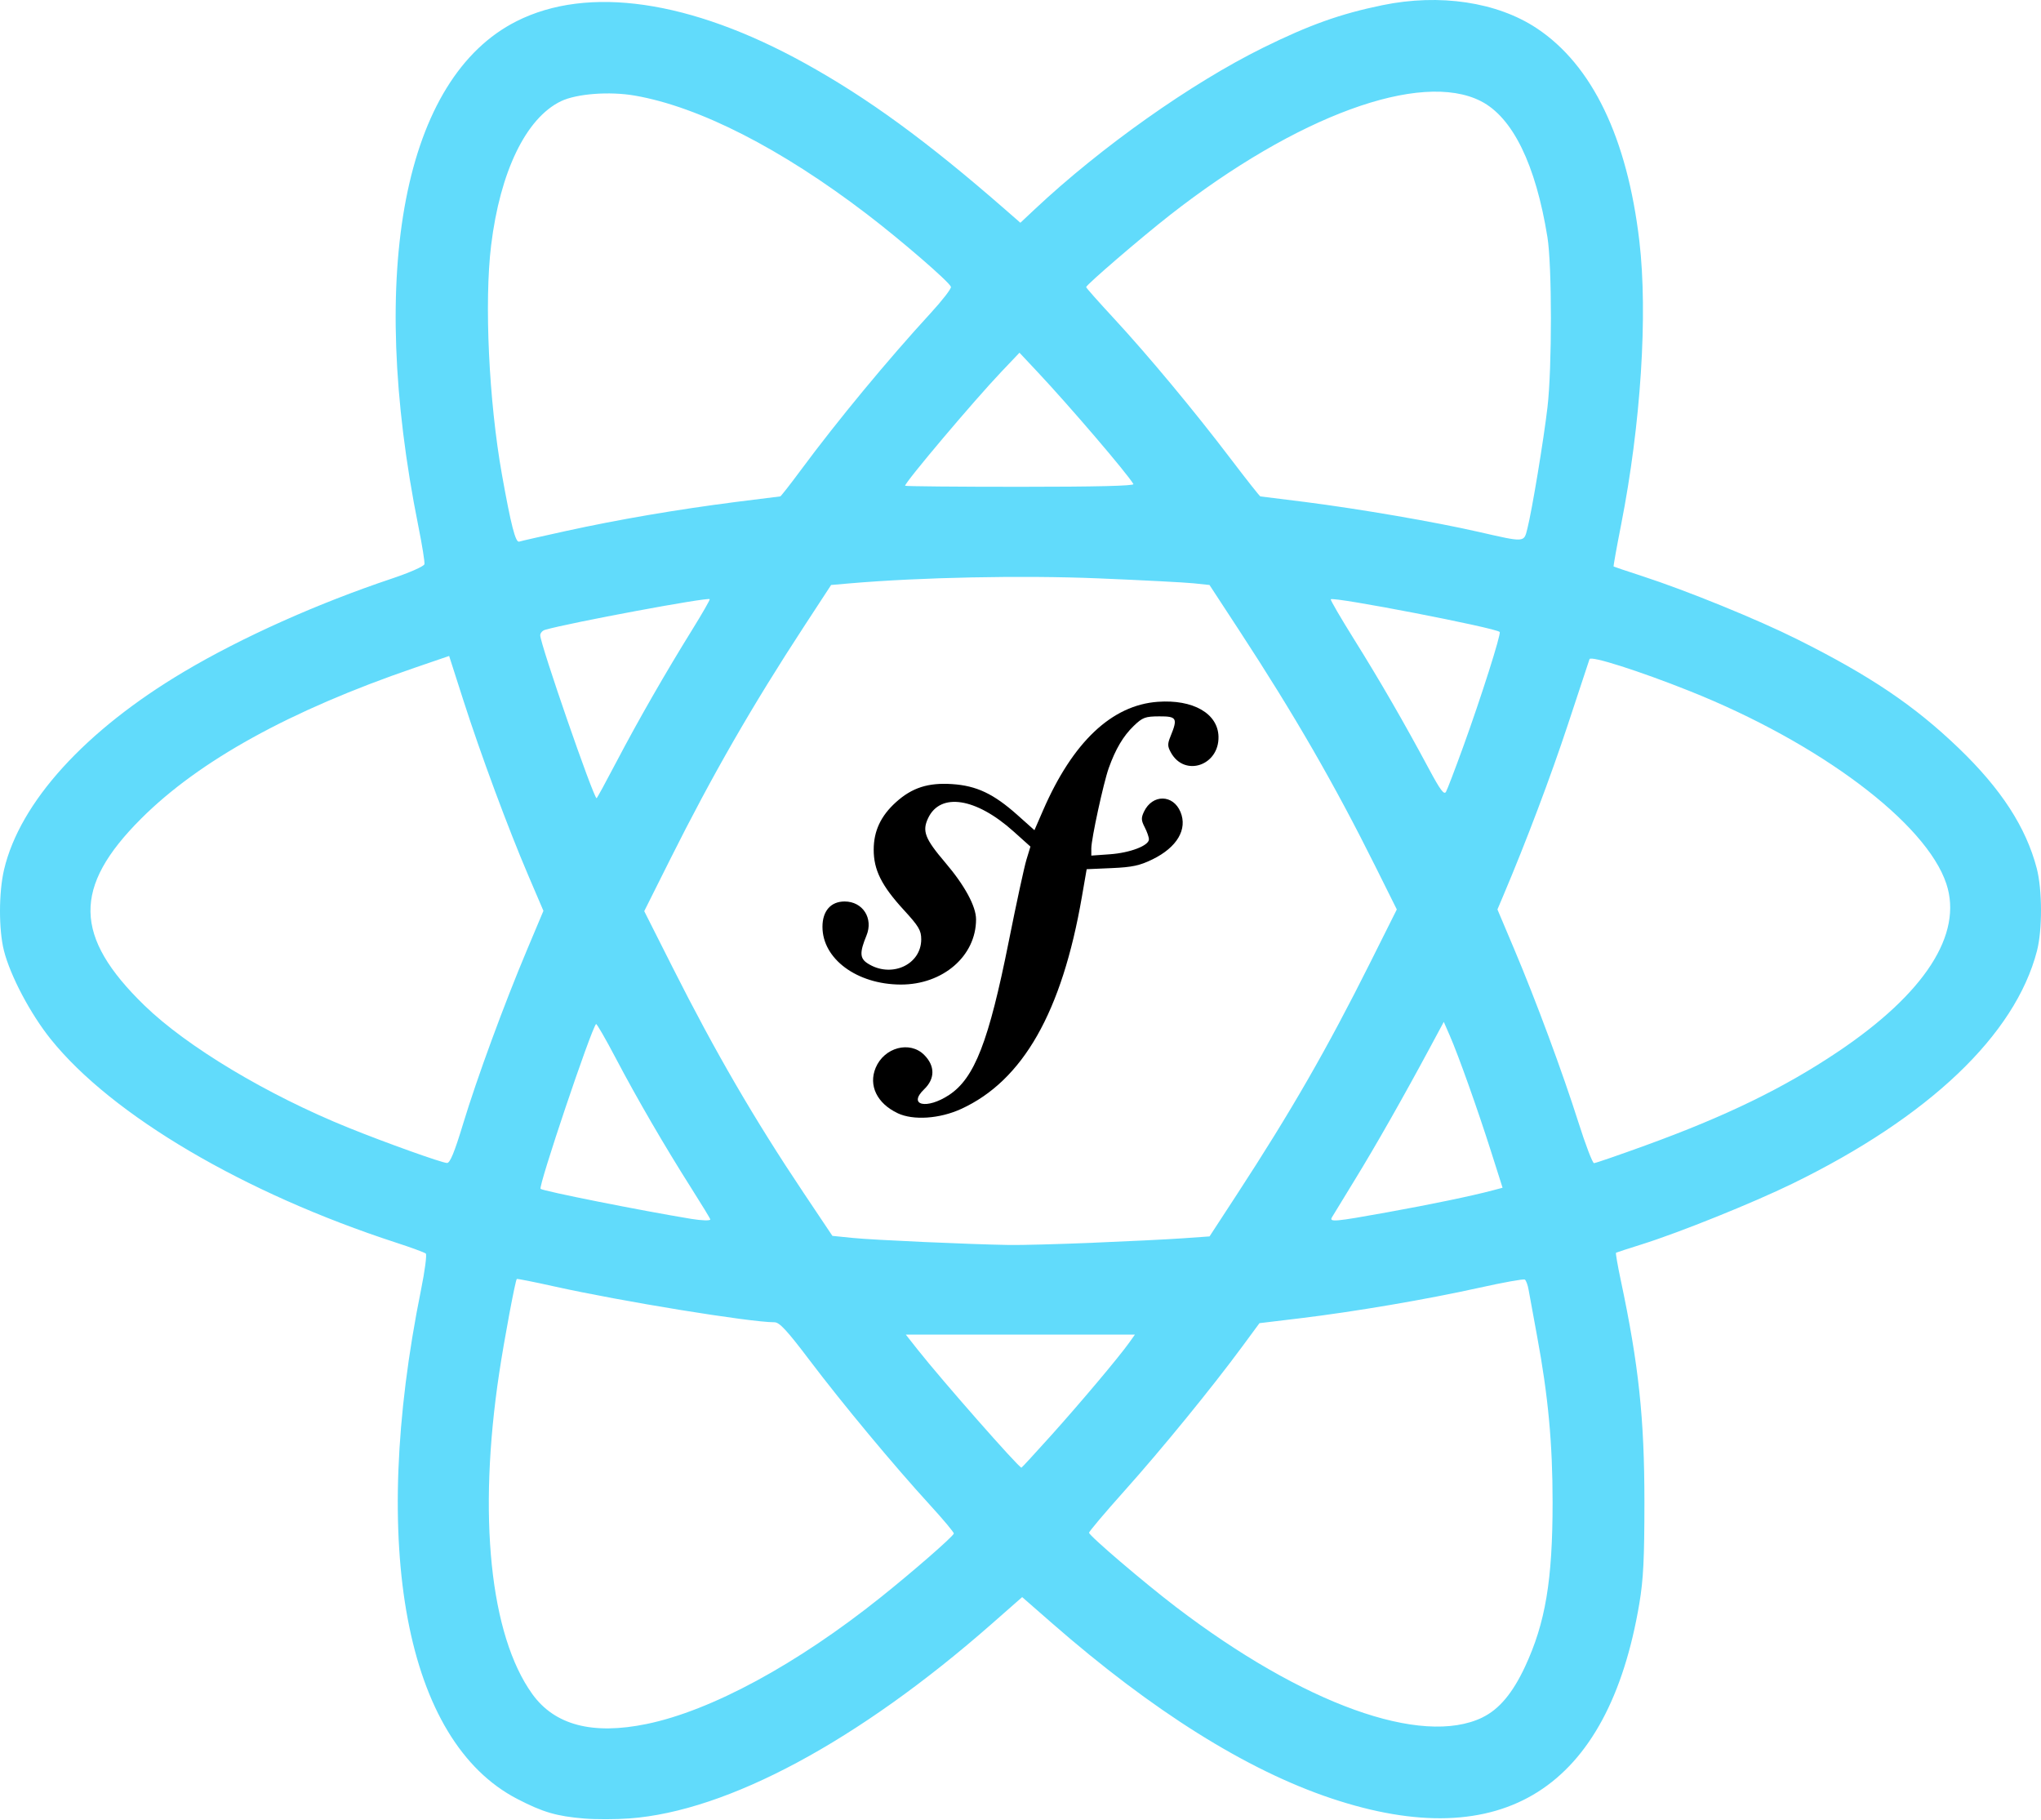
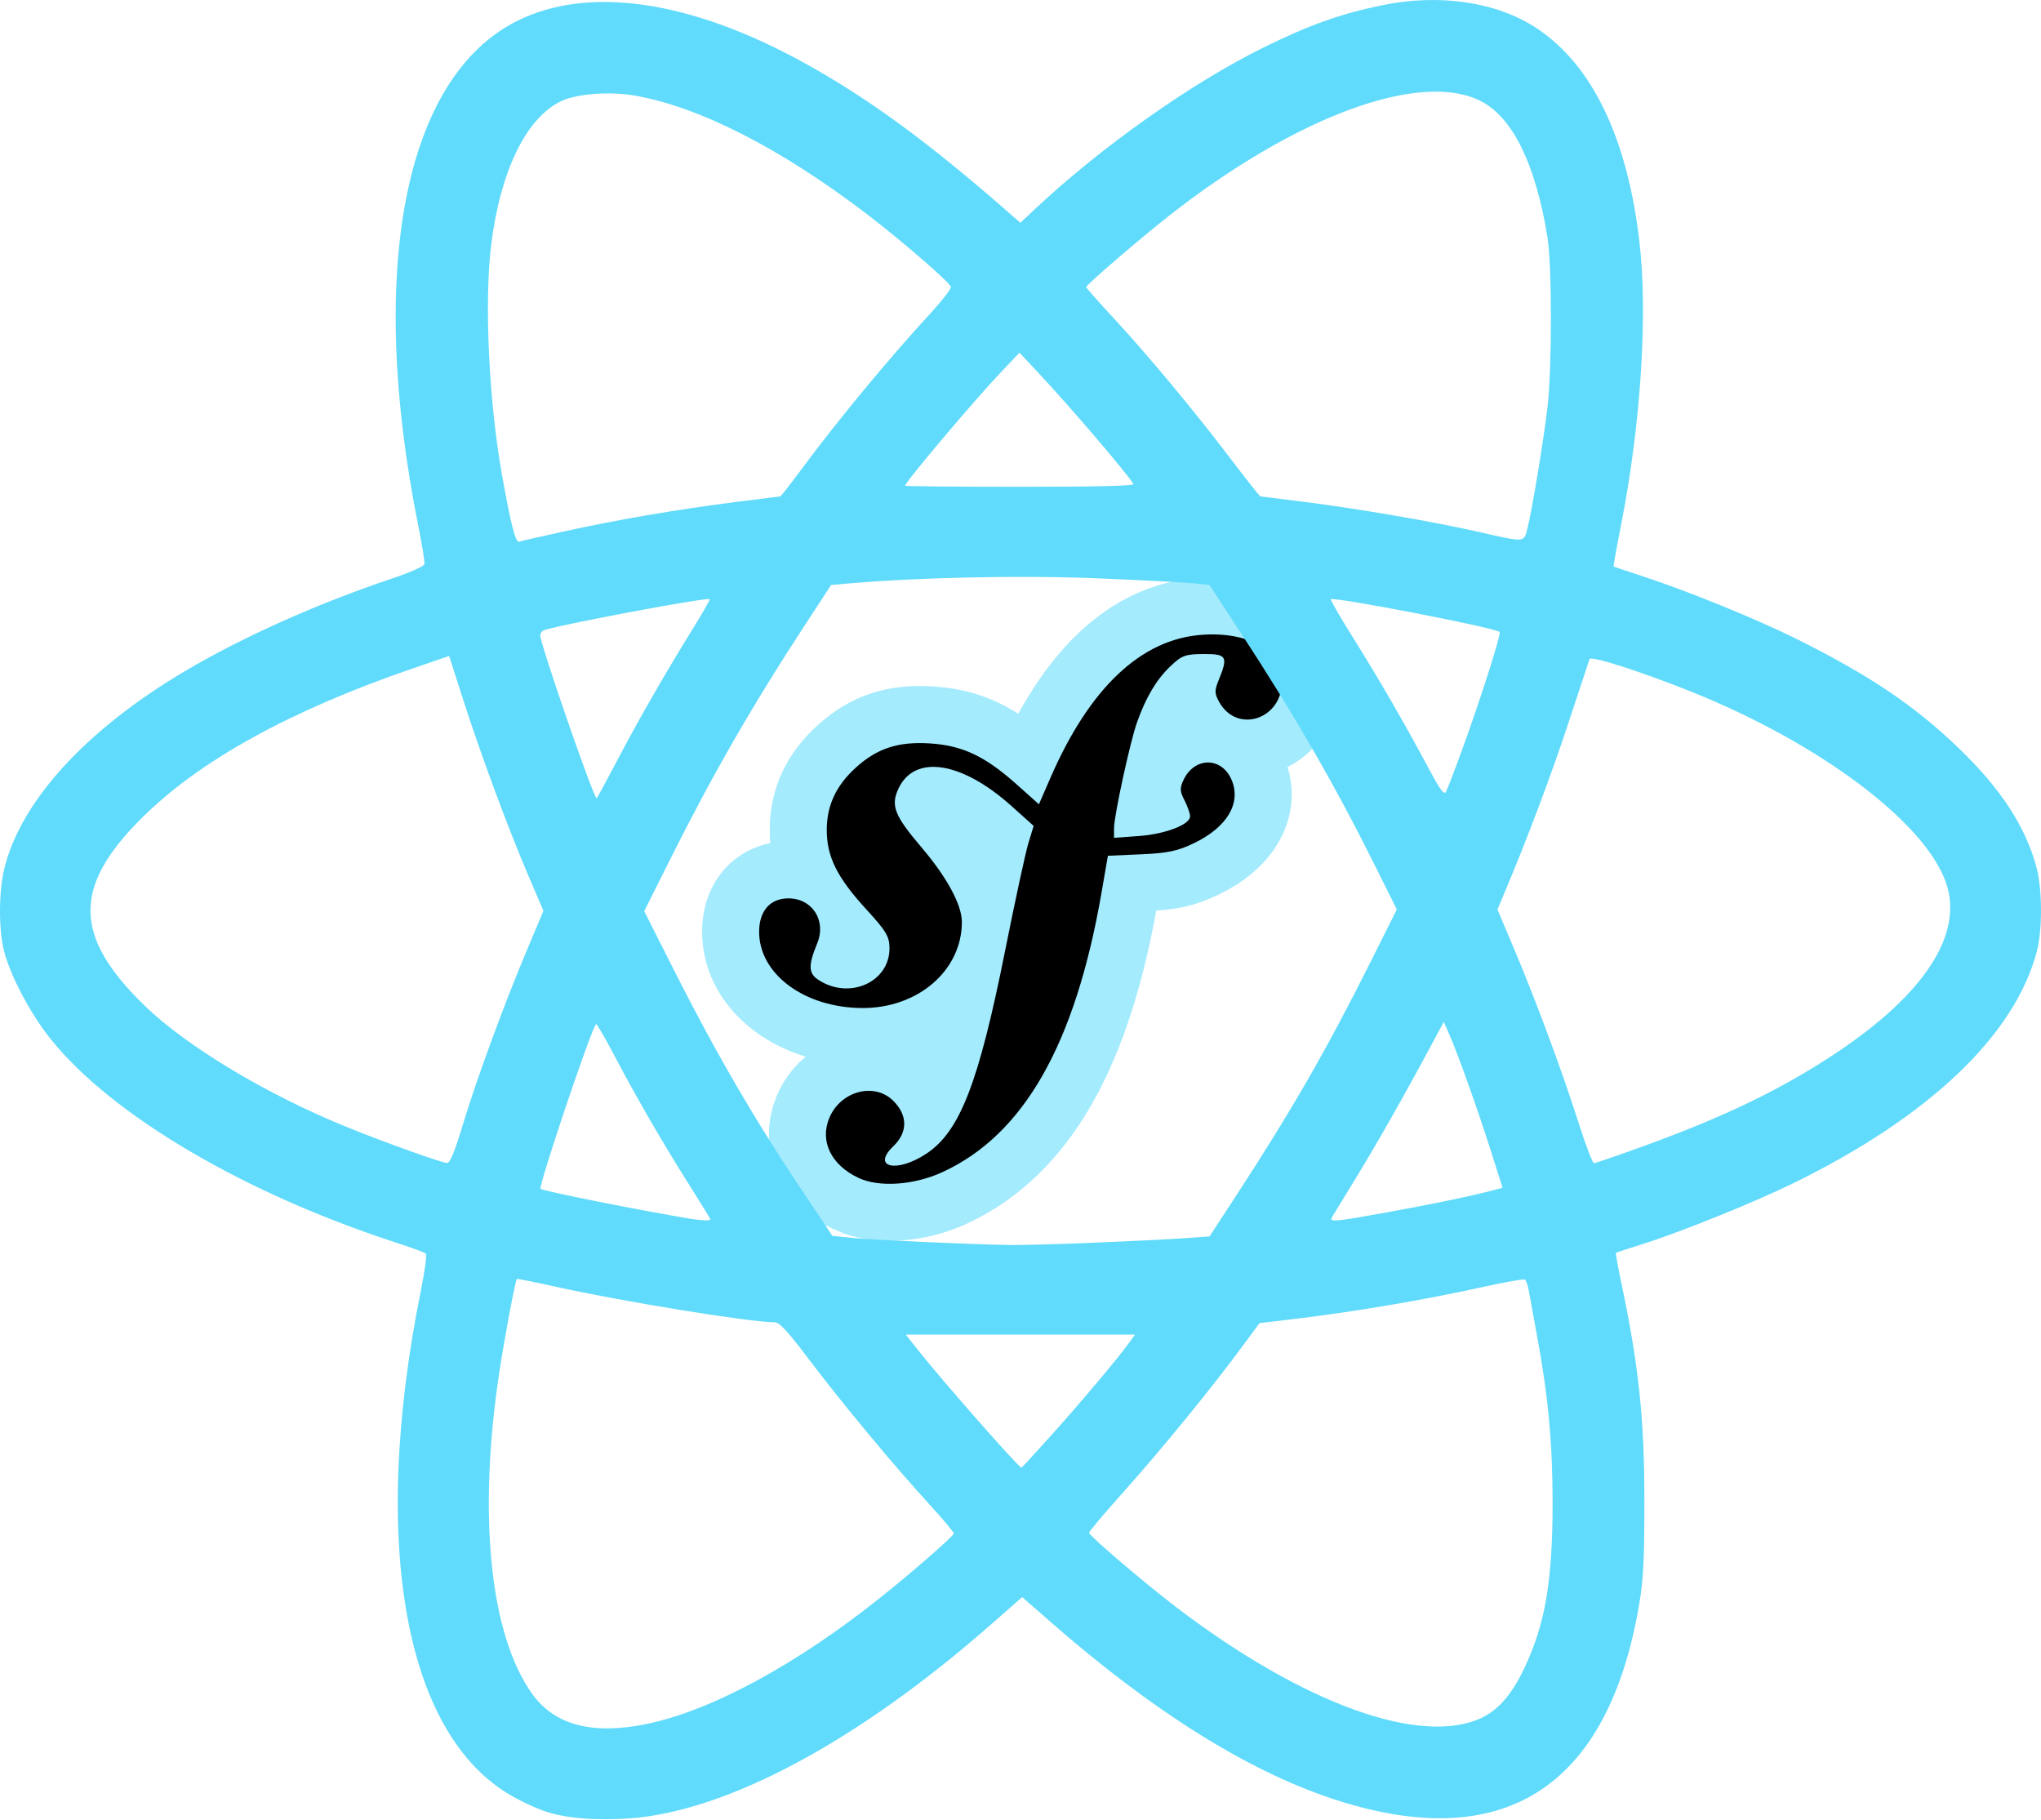
<svg xmlns="http://www.w3.org/2000/svg" width="196.846mm" height="175.432mm" viewBox="0 0 196.846 175.432" version="1.1" id="svg8">
  <defs id="defs2" />
  <g id="layer1" transform="translate(-11.92575,-36.80048)">
-     <path style="fill:#000000;stroke-width:0.265" d="m 98.506,144.15 c -1.992,-0.936 -2.838,-2.675 -2.127,-4.377 0.824,-1.973 3.296,-2.63 4.681,-1.244 1.056,1.056 1.056,2.296 -2.7e-4,3.309 -1.624,1.556 0.243,1.981 2.408,0.549 2.453,-1.623 3.822,-5.153 5.756,-14.84 0.724,-3.626 1.489,-7.158 1.7,-7.85 l 0.383,-1.258 -1.628,-1.46 c -3.623,-3.249 -7.053,-3.785 -8.238,-1.287 -0.595,1.254 -0.314,1.984 1.658,4.298 1.868,2.193 2.962,4.208 2.963,5.463 0.005,3.537 -3.197,6.307 -7.272,6.291 -4.216,-0.016 -7.541,-2.471 -7.541,-5.568 0,-1.526 0.802,-2.443 2.136,-2.443 1.752,0 2.793,1.624 2.108,3.288 -0.664,1.611 -0.646,2.186 0.086,2.666 2.258,1.48 5.196,0.175 5.196,-2.307 0,-0.858 -0.237,-1.257 -1.691,-2.841 -2.139,-2.331 -2.896,-3.85 -2.893,-5.808 0.003,-1.798 0.684,-3.25 2.143,-4.569 1.549,-1.4 3.101,-1.901 5.415,-1.749 2.363,0.155 4.01,0.935 6.31,2.987 l 1.634,1.458 0.838,-1.927 c 2.859,-6.576 6.624,-10.134 11.061,-10.454 3.402,-0.245 5.794,1.124 5.853,3.35 0.073,2.791 -3.254,3.927 -4.579,1.563 -0.344,-0.614 -0.351,-0.842 -0.047,-1.587 0.711,-1.743 0.607,-1.929 -1.083,-1.922 -1.363,0.006 -1.608,0.097 -2.471,0.926 -1,0.961 -1.755,2.236 -2.408,4.069 -0.503,1.411 -1.678,6.826 -1.678,7.73 v 0.702 l 1.795,-0.128 c 1.947,-0.139 3.761,-0.834 3.761,-1.441 0,-0.209 -0.183,-0.735 -0.408,-1.168 -0.343,-0.664 -0.353,-0.902 -0.064,-1.506 0.81,-1.691 2.802,-1.673 3.514,0.03 0.7,1.674 -0.326,3.416 -2.695,4.575 -1.231,0.602 -1.954,0.758 -3.93,0.844 l -2.421,0.106 -0.465,2.682 c -1.923,11.103 -5.687,17.711 -11.641,20.437 -2.076,0.951 -4.613,1.122 -6.121,0.414 z" id="path837" />
+     <path style="fill:#000000;stroke:#a3ebfd;stroke-width:11;stroke-miterlimit:4;stroke-dasharray:none;stroke-opacity:1" d="m 94.716,150.383 c -2.63,-1.235 -3.746,-3.531 -2.807,-5.777 1.088,-2.604 4.351,-3.471 6.18,-1.642 1.394,1.394 1.394,3.031 -3.56e-4,4.367 -2.144,2.054 0.321,2.615 3.179,0.724 3.237,-2.142 5.045,-6.802 7.599,-19.588 0.956,-4.786 1.966,-9.449 2.244,-10.362 l 0.506,-1.661 -2.149,-1.927 c -4.783,-4.288 -9.31,-4.996 -10.875,-1.699 -0.786,1.656 -0.414,2.619 2.189,5.674 2.466,2.895 3.909,5.555 3.912,7.211 0.007,4.669 -4.219,8.325 -9.599,8.305 -5.565,-0.021 -9.954,-3.261 -9.954,-7.35 0,-2.014 1.059,-3.225 2.819,-3.225 2.313,0 3.687,2.144 2.782,4.34 -0.877,2.127 -0.852,2.886 0.113,3.519 2.981,1.953 6.859,0.232 6.859,-3.045 0,-1.133 -0.313,-1.659 -2.232,-3.75 -2.824,-3.077 -3.822,-5.082 -3.818,-7.667 0.004,-2.374 0.903,-4.29 2.829,-6.03 2.045,-1.848 4.094,-2.509 7.148,-2.309 3.119,0.204 5.293,1.234 8.329,3.943 l 2.157,1.925 1.106,-2.543 c 3.774,-8.68 8.743,-13.377 14.601,-13.799 4.491,-0.324 7.649,1.483 7.726,4.422 0.097,3.684 -4.295,5.183 -6.044,2.064 -0.455,-0.811 -0.464,-1.112 -0.062,-2.095 0.939,-2.301 0.801,-2.546 -1.43,-2.537 -1.8,0.008 -2.122,0.129 -3.261,1.222 -1.32,1.268 -2.316,2.951 -3.178,5.371 -0.663,1.862 -2.216,9.01 -2.216,10.203 v 0.926 l 2.37,-0.17 c 2.57,-0.184 4.965,-1.102 4.965,-1.902 0,-0.276 -0.242,-0.97 -0.538,-1.542 -0.453,-0.876 -0.466,-1.19 -0.084,-1.988 1.07,-2.232 3.699,-2.209 4.638,0.04 0.923,2.21 -0.431,4.509 -3.557,6.039 -1.625,0.795 -2.58,1 -5.188,1.114 l -3.196,0.14 -0.613,3.541 c -2.538,14.655 -7.507,23.378 -15.366,26.976 -2.741,1.255 -6.089,1.481 -8.08,0.546 z" id="path837" />
+     <path style="fill:#000000;stroke-width:0.349" d="m 94.716,150.383 c -2.63,-1.235 -3.746,-3.531 -2.807,-5.777 1.088,-2.604 4.351,-3.471 6.18,-1.642 1.394,1.394 1.394,3.031 -3.56e-4,4.367 -2.144,2.054 0.321,2.615 3.179,0.724 3.237,-2.142 5.045,-6.802 7.599,-19.588 0.956,-4.786 1.966,-9.449 2.244,-10.362 l 0.506,-1.661 -2.149,-1.927 c -4.783,-4.288 -9.31,-4.996 -10.875,-1.699 -0.786,1.656 -0.414,2.619 2.189,5.674 2.466,2.895 3.909,5.555 3.912,7.211 0.007,4.669 -4.219,8.325 -9.599,8.305 -5.565,-0.021 -9.954,-3.261 -9.954,-7.35 0,-2.014 1.059,-3.225 2.819,-3.225 2.313,0 3.687,2.144 2.782,4.34 -0.877,2.127 -0.852,2.886 0.113,3.519 2.981,1.953 6.859,0.232 6.859,-3.045 0,-1.133 -0.313,-1.659 -2.232,-3.75 -2.824,-3.077 -3.822,-5.082 -3.818,-7.667 0.004,-2.374 0.903,-4.29 2.829,-6.03 2.045,-1.848 4.094,-2.509 7.148,-2.309 3.119,0.204 5.293,1.234 8.329,3.943 l 2.157,1.925 1.106,-2.543 c 3.774,-8.68 8.743,-13.377 14.601,-13.799 4.491,-0.324 7.649,1.483 7.726,4.422 0.097,3.684 -4.295,5.183 -6.044,2.064 -0.455,-0.811 -0.464,-1.112 -0.062,-2.095 0.939,-2.301 0.801,-2.546 -1.43,-2.537 -1.8,0.008 -2.122,0.129 -3.261,1.222 -1.32,1.268 -2.316,2.951 -3.178,5.371 -0.663,1.862 -2.216,9.01 -2.216,10.203 v 0.926 l 2.37,-0.17 c 2.57,-0.184 4.965,-1.102 4.965,-1.902 0,-0.276 -0.242,-0.97 -0.538,-1.542 -0.453,-0.876 -0.466,-1.19 -0.084,-1.988 1.07,-2.232 3.699,-2.209 4.638,0.04 0.923,2.21 -0.431,4.509 -3.557,6.039 -1.625,0.795 -2.58,1 -5.188,1.114 l -3.196,0.14 -0.613,3.541 c -2.538,14.655 -7.507,23.378 -15.366,26.976 -2.741,1.255 -6.089,1.481 -8.08,0.546 z" id="path816" />
    <path style="fill:#61dbfb;fill-opacity:1;stroke-width:0.265" d="m 68.262,212.166 c -2.664,-0.223 -3.975,-0.607 -6.459,-1.895 -10.758,-5.578 -14.289,-24.291 -9.267,-49.113 0.365,-1.806 0.571,-3.369 0.456,-3.473 -0.115,-0.104 -1.399,-0.576 -2.854,-1.05 -14.68,-4.776 -27.412,-12.274 -33.312,-19.616 -1.962,-2.442 -3.908,-6.121 -4.522,-8.55 -0.51,-2.02 -0.504,-5.615 0.014,-7.812 1.534,-6.508 7.833,-13.432 17.368,-19.091 5.58,-3.312 12.857,-6.57 20.055,-8.979 1.692,-0.567 3.077,-1.179 3.12,-1.38 0.042,-0.199 -0.22,-1.84 -0.584,-3.648 -4.965,-24.697 -1.363,-43.244 9.461,-48.708 6.897,-3.481 16.784,-2.045 27.79,4.036 6.101,3.371 11.78,7.514 19.329,14.103 l 1.48,1.292 1.386,-1.301 c 6.391,-6.001 15.102,-12.163 22.023,-15.578 4.469,-2.205 7.454,-3.27 11.509,-4.103 5.529,-1.137 11.066,-0.307 14.892,2.233 5.342,3.546 8.721,10.561 9.89,20.531 0.826,7.045 0.144,17.64 -1.757,27.31 -0.434,2.206 -0.761,4.031 -0.728,4.057 0.033,0.026 1.251,0.434 2.707,0.908 4.369,1.422 11.148,4.183 15.016,6.116 7.033,3.515 11.289,6.386 15.569,10.5 4.079,3.921 6.476,7.611 7.514,11.568 0.541,2.062 0.553,5.94 0.024,7.979 -2.099,8.102 -10.41,16.011 -23.572,22.435 -3.828,1.868 -10.907,4.72 -14.552,5.863 -1.31,0.411 -2.423,0.773 -2.474,0.805 -0.051,0.032 0.155,1.227 0.459,2.655 1.728,8.136 2.28,13.313 2.28,21.382 0,5.464 -0.101,7.476 -0.488,9.782 -3.009,17.881 -13.199,24.324 -29.722,18.795 -8.164,-2.732 -17.226,-8.416 -26.916,-16.882 l -2.887,-2.523 -2.934,2.578 c -12.859,11.301 -25.47,18.073 -34.948,18.766 -1.31,0.096 -3.274,0.1 -4.366,0.008 z m 6.03,-9.117 c 6.238,-1.283 14.498,-5.755 22.602,-12.238 3.103,-2.482 6.874,-5.769 7.025,-6.123 0.039,-0.091 -1.014,-1.35 -2.339,-2.798 -3.433,-3.749 -8.393,-9.713 -11.594,-13.945 -2.155,-2.849 -2.884,-3.635 -3.368,-3.635 -2.38,0 -14.779,-2.018 -21.238,-3.456 -1.949,-0.434 -3.574,-0.757 -3.611,-0.717 -0.148,0.159 -1.21,5.832 -1.697,9.068 -2.074,13.754 -0.888,25.275 3.184,30.946 2.163,3.012 5.816,3.972 11.037,2.898 z m 80.606,-0.632 c 1.61,-0.779 2.92,-2.341 4.114,-4.902 1.965,-4.215 2.653,-8.317 2.655,-15.828 0.001,-5.696 -0.429,-10.304 -1.499,-16.054 -0.366,-1.965 -0.731,-3.962 -0.812,-4.438 -0.081,-0.476 -0.247,-0.928 -0.369,-1.003 -0.122,-0.075 -2.1,0.28 -4.396,0.791 -5.041,1.12 -12.053,2.314 -17.314,2.947 l -3.88,0.467 -1.675,2.273 c -2.912,3.951 -7.768,9.899 -11.332,13.881 -1.894,2.116 -3.437,3.941 -3.429,4.057 0.019,0.297 5.315,4.82 8.387,7.163 12.277,9.363 23.704,13.481 29.552,10.65 z m -41.596,-27.193 c 2.841,-3.161 6.537,-7.552 7.533,-8.952 l 0.55,-0.772 H 110.336 99.287 l 1.148,1.455 c 2.296,2.909 9.742,11.377 10.005,11.377 0.037,0 1.325,-1.399 2.862,-3.109 z m 4.04,-18.582 c 3.347,-0.136 7.245,-0.329 8.662,-0.429 l 2.577,-0.182 2.607,-3.996 c 5.263,-8.066 8.723,-14.082 12.875,-22.379 l 2.579,-5.154 -2.045,-4.106 c -3.966,-7.966 -7.822,-14.65 -13.146,-22.789 l -2.875,-4.395 -1.516,-0.16 c -0.834,-0.088 -4.986,-0.304 -9.226,-0.479 -7.318,-0.303 -17.144,-0.104 -23.969,0.485 l -1.781,0.154 -2.614,3.999 c -4.982,7.622 -8.849,14.345 -12.867,22.373 l -2.543,5.082 2.759,5.47 c 4.096,8.123 7.857,14.592 12.61,21.693 l 2.778,4.15 1.984,0.201 c 1.943,0.197 11.151,0.611 15.081,0.678 1.091,0.019 4.723,-0.077 8.07,-0.213 z m -36.909,-2.247 c 0,-0.069 -0.814,-1.408 -1.81,-2.977 -2.585,-4.073 -5.261,-8.676 -7.318,-12.589 -0.979,-1.863 -1.831,-3.337 -1.892,-3.276 -0.474,0.474 -5.597,15.695 -5.35,15.893 0.279,0.223 9.71,2.102 14.518,2.892 1.026,0.169 1.852,0.193 1.852,0.056 z m 65.229,-0.678 c 4.289,-0.775 8.2,-1.587 10.216,-2.122 l 0.965,-0.256 -1.114,-3.503 c -1.287,-4.049 -3.145,-9.265 -3.979,-11.173 l -0.577,-1.32 -1.278,2.379 c -2.582,4.808 -5.308,9.606 -7.289,12.83 -1.117,1.819 -2.117,3.456 -2.221,3.638 -0.275,0.48 0.269,0.432 5.275,-0.473 z m -89.078,-8.523 c 1.343,-4.426 3.94,-11.496 6.169,-16.795 l 1.584,-3.764 -1.447,-3.38 c -1.946,-4.547 -4.601,-11.706 -6.274,-16.919 l -1.373,-4.279 -3.346,1.146 c -11.995,4.109 -20.765,8.949 -26.37,14.552 -6.6,6.597 -6.511,11.363 0.335,18.01 4.093,3.974 11.85,8.623 19.647,11.775 3.598,1.455 9.016,3.393 9.53,3.41 0.29,0.01 0.72,-1.035 1.546,-3.757 z m 114.03,2.066 c 7.777,-2.823 13.359,-5.539 18.562,-9.03 8.4,-5.636 12.083,-11.339 10.466,-16.207 -1.951,-5.873 -12.224,-13.585 -24.754,-18.582 -4.852,-1.935 -9.541,-3.43 -9.66,-3.079 -0.059,0.174 -0.992,2.996 -2.073,6.27 -1.677,5.08 -4.023,11.295 -6.245,16.541 l -0.562,1.328 1.607,3.804 c 2.118,5.013 4.679,11.922 6.213,16.758 0.681,2.146 1.353,3.903 1.494,3.903 0.141,0 2.369,-0.767 4.952,-1.705 z M 71.378,110.269 c 2.089,-3.984 4.697,-8.532 7.301,-12.73 0.98,-1.581 1.744,-2.913 1.696,-2.96 -0.204,-0.204 -13.535,2.279 -15.883,2.958 -0.255,0.074 -0.463,0.312 -0.463,0.529 0,0.84 5.145,15.709 5.436,15.709 0.041,0 0.902,-1.578 1.913,-3.506 z m 81.664,-1.447 c 1.721,-4.744 3.684,-10.918 3.522,-11.08 -0.401,-0.401 -16.019,-3.422 -16.29,-3.151 -0.057,0.057 0.962,1.807 2.264,3.889 2.461,3.936 4.819,8.018 7.212,12.485 1.086,2.027 1.453,2.519 1.637,2.191 0.13,-0.233 0.875,-2.183 1.655,-4.334 z M 66.542,88 c 5.054,-1.106 10.653,-2.063 16.348,-2.794 2.298,-0.295 4.226,-0.536 4.286,-0.536 0.06,0 0.969,-1.161 2.019,-2.58 3.516,-4.749 8.347,-10.588 12.505,-15.115 1.12,-1.219 1.993,-2.35 1.94,-2.514 -0.152,-0.469 -4.792,-4.481 -8.127,-7.028 -8.262,-6.309 -16.138,-10.33 -22.355,-11.412 -2.452,-0.427 -5.632,-0.185 -7.137,0.544 -3.367,1.63 -5.86,6.778 -6.729,13.895 -0.668,5.476 -0.217,15.039 1.042,22.093 0.868,4.858 1.313,6.596 1.66,6.479 0.172,-0.058 2.218,-0.523 4.546,-1.032 z M 159.235,87.779 c 0.453,-1.798 1.569,-8.54 1.939,-11.708 0.444,-3.801 0.441,-13.65 -0.005,-16.404 -1.136,-7.023 -3.352,-11.548 -6.421,-13.113 -5.81,-2.964 -17.758,1.415 -29.998,10.995 -2.789,2.182 -8.07,6.724 -8.07,6.939 0,0.07 1.174,1.395 2.61,2.945 3.335,3.601 7.802,8.967 11.321,13.6 1.52,2.001 2.813,3.638 2.873,3.638 0.06,0 1.989,0.24 4.287,0.534 5.322,0.68 12.503,1.917 16.745,2.883 4.524,1.031 4.379,1.04 4.718,-0.308 z m -37.996,-4.299 c -0.601,-1.027 -6.173,-7.54 -9.265,-10.83 l -1.724,-1.835 -1.745,1.835 c -2.619,2.754 -9.286,10.646 -9.285,10.992 5e-5,0.057 4.989,0.103 11.087,0.103 7.318,0 11.035,-0.09 10.932,-0.265 z" id="path882" />
  </g>
</svg>
